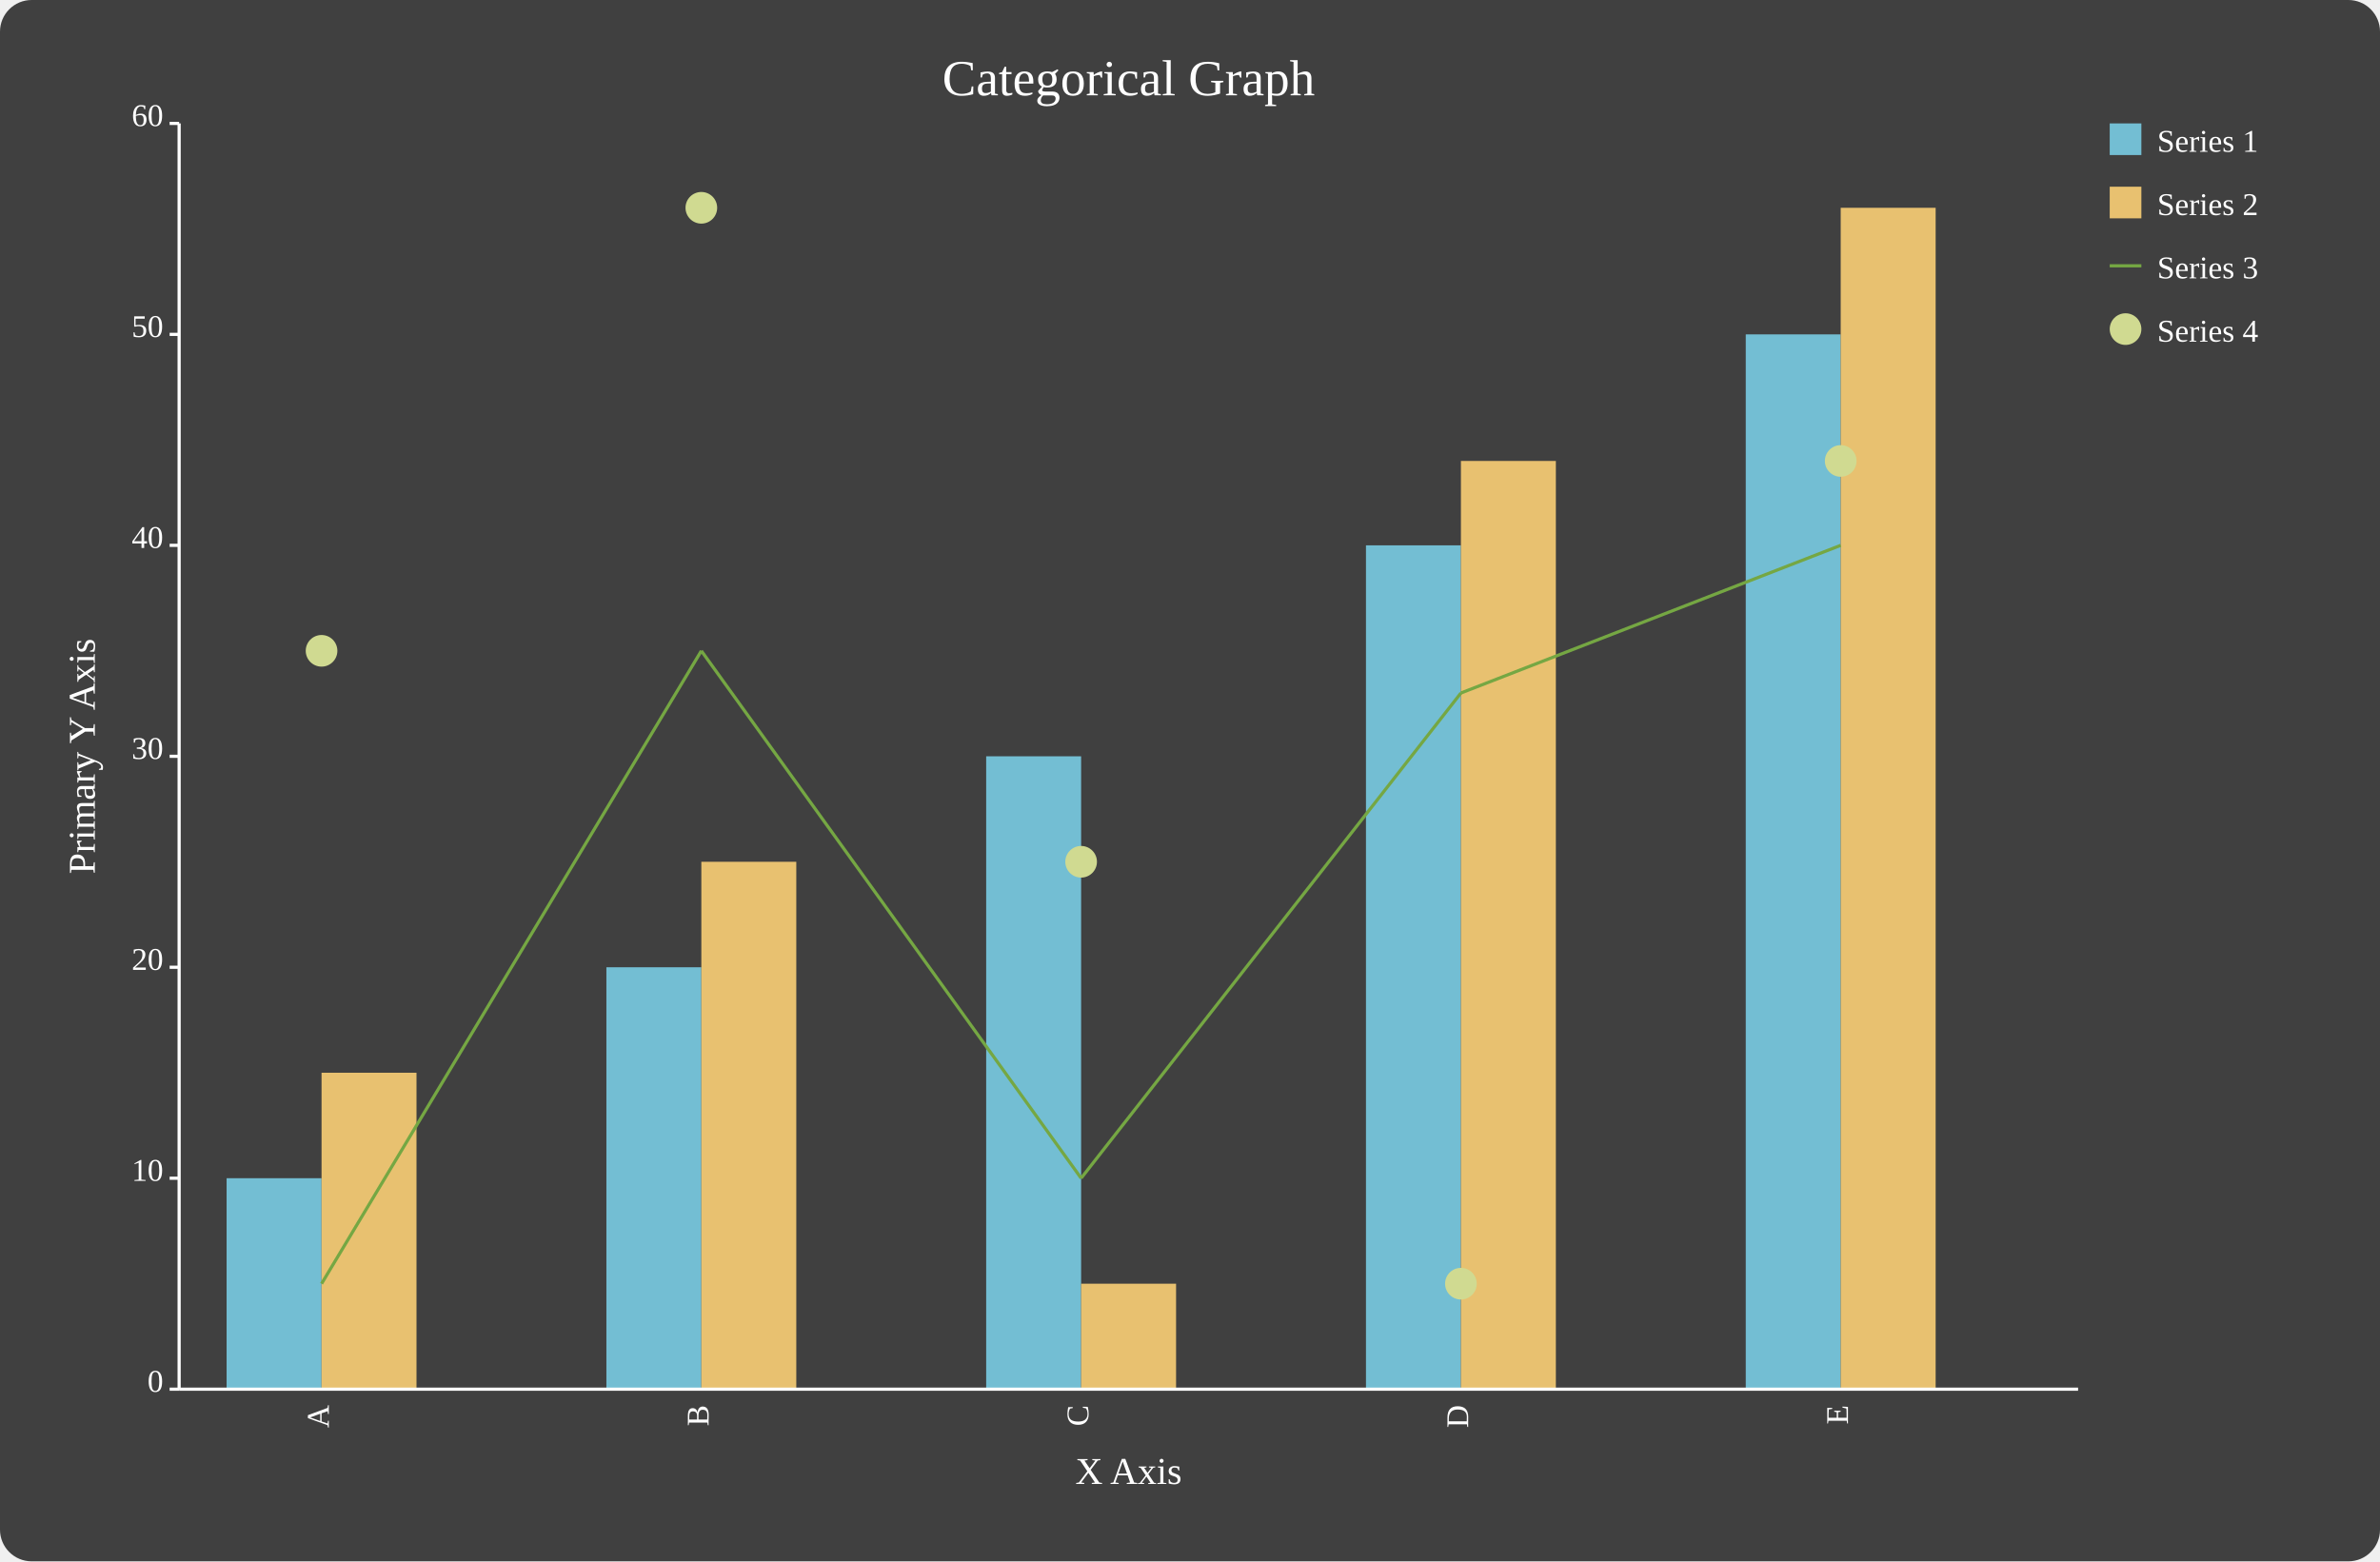
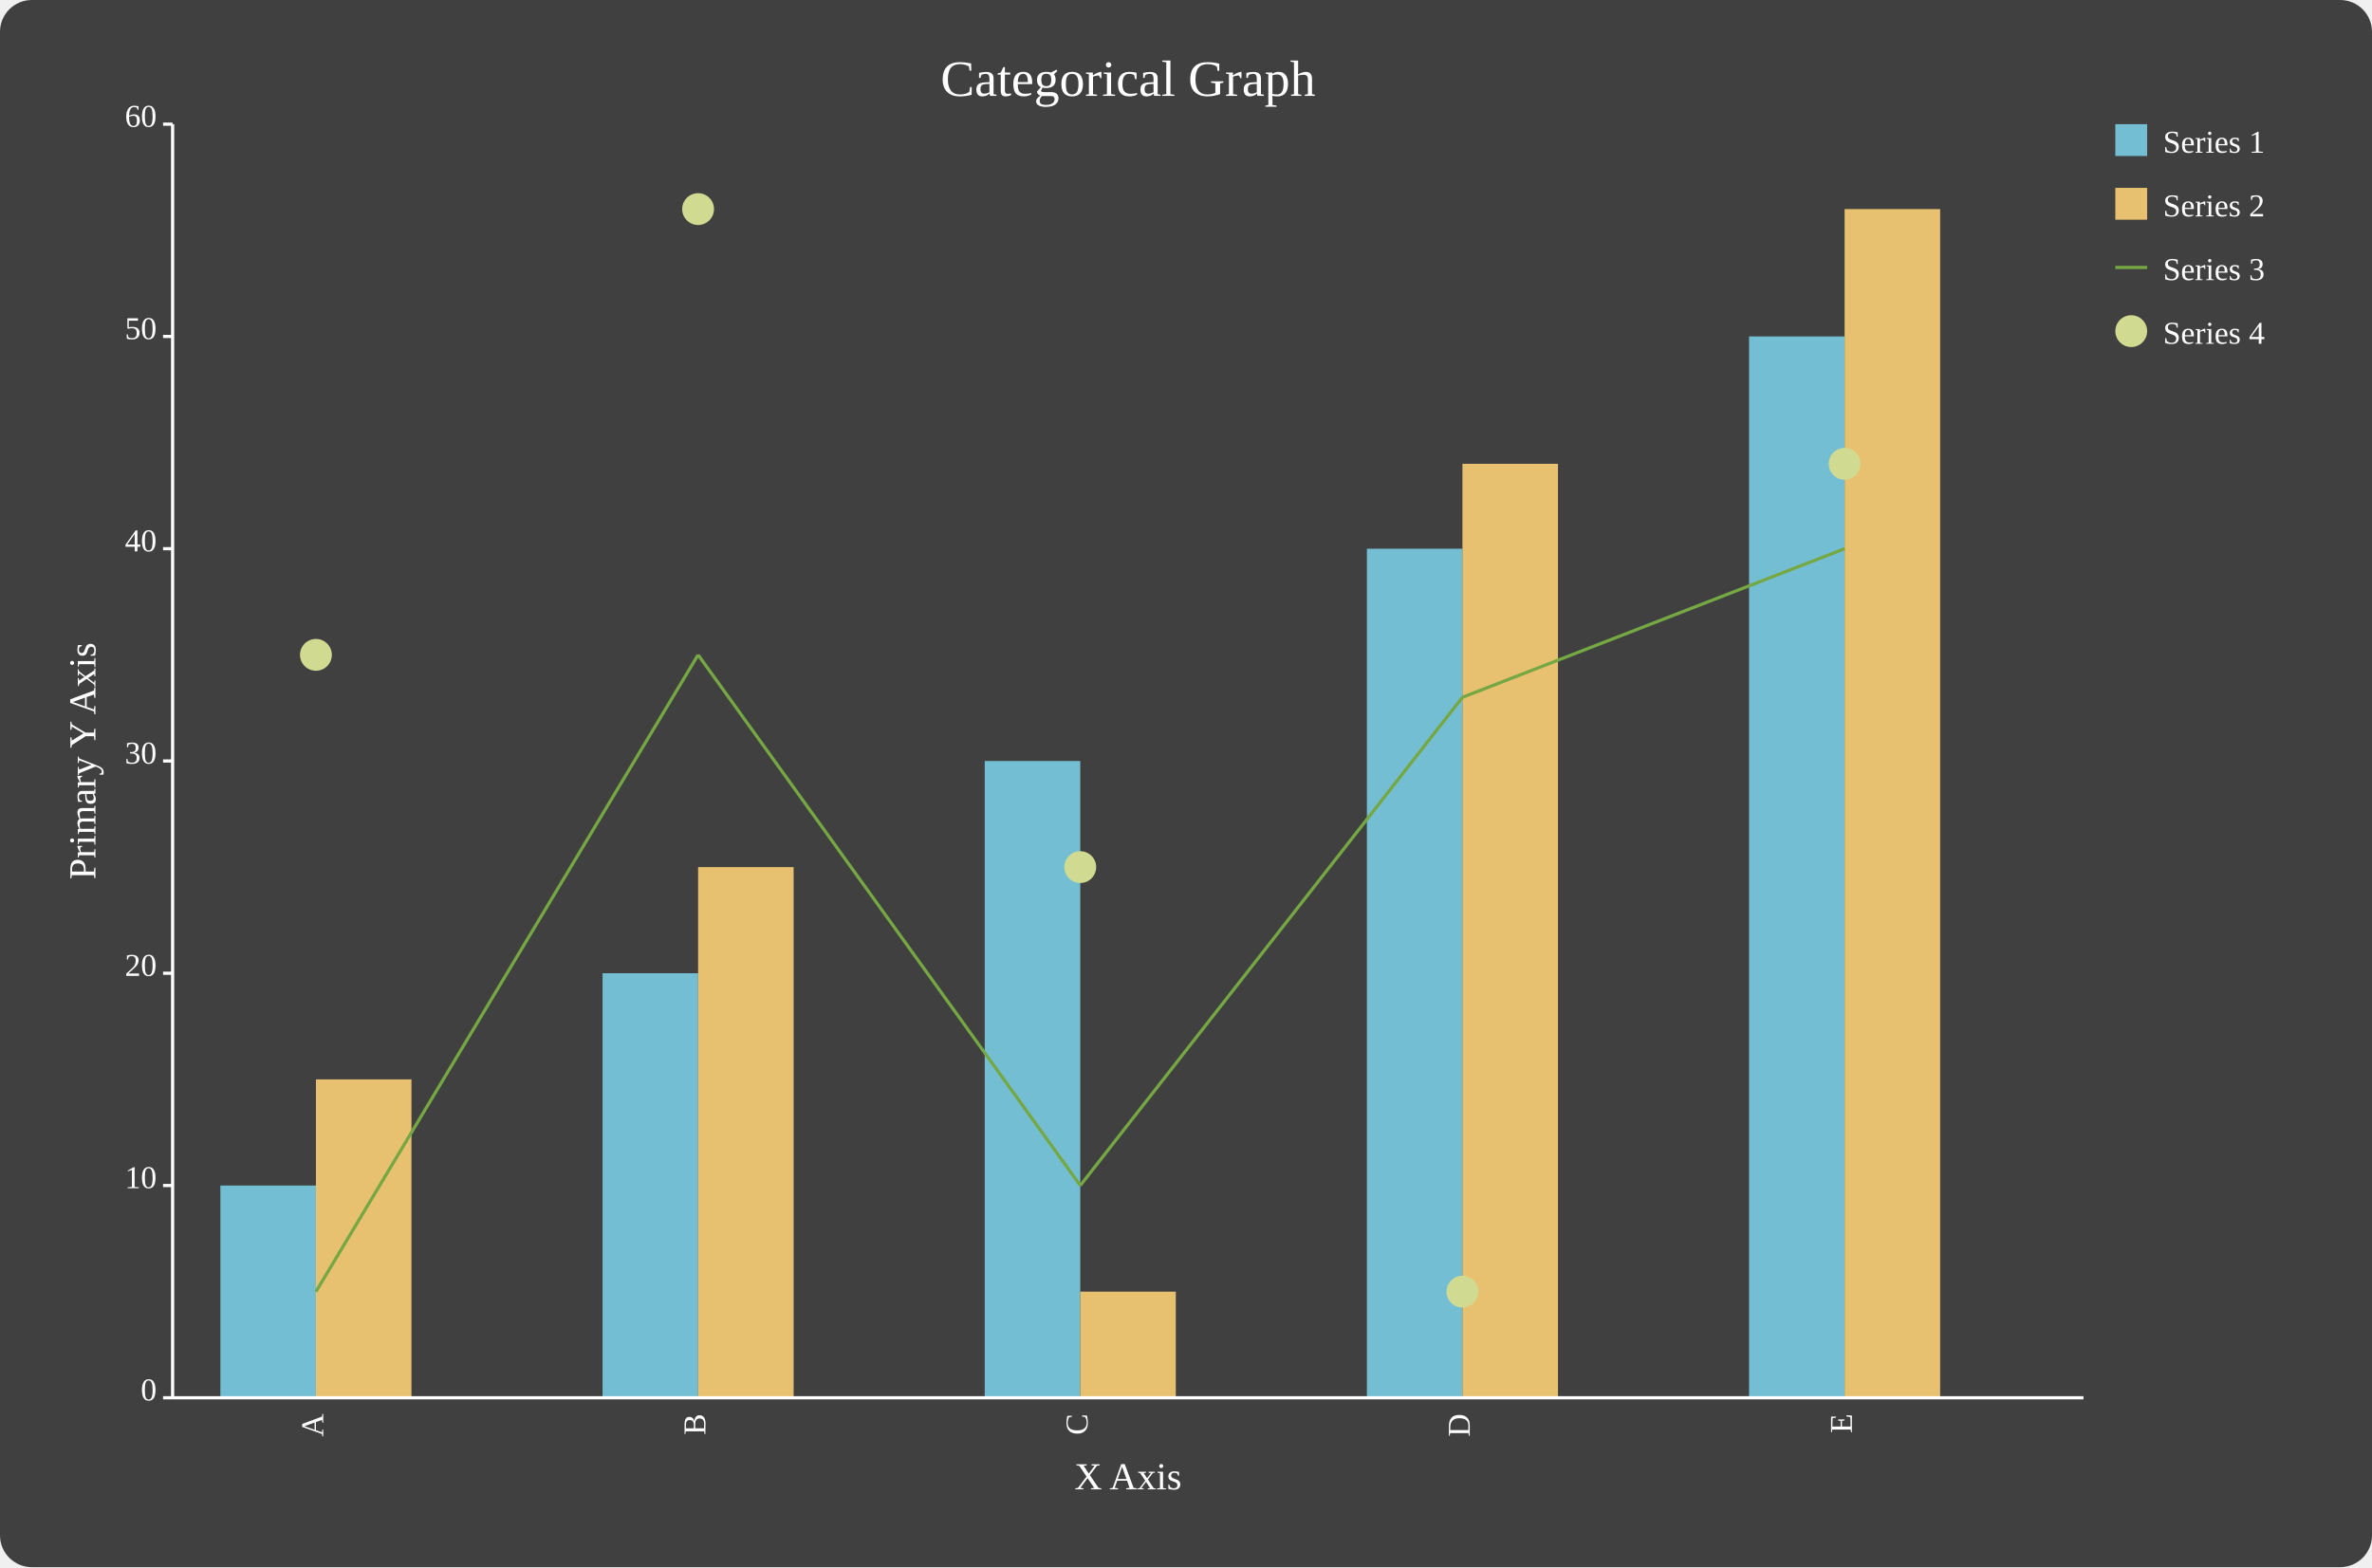
- <svg xmlns="http://www.w3.org/2000/svg" width="752.0" height="493.4" viewBox="-56.6 -39.0 752.0 493.4">
-   <rect x="-56.6" y="-39.0" width="752.0" height="493.4" rx="10" ry="10" fill="#404040" />
+ <svg xmlns="http://www.w3.org/2000/svg" width="744.8" height="492.2" viewBox="-54.2 -39.0 744.8 492.2">
+   <rect x="-54.2" y="-39.0" width="744.8" height="492.2" rx="10" ry="10" fill="#404040" />
  <rect x="15.0" y="333.333" width="30" height="66.667" fill="#73bed3" />
  <rect x="45.0" y="300.0" width="30" height="100.0" fill="#e8c170" />
  <circle cx="45.0" cy="166.667" r="5" fill="#d0da91" />
  <rect x="135.0" y="266.667" width="30" height="133.333" fill="#73bed3" />
  <rect x="165.0" y="233.333" width="30" height="166.667" fill="#e8c170" />
  <line x1="45.0" y1="366.667" x2="165.0" y2="166.667" stroke="#75a743" stroke-width="1" />
  <circle cx="165.0" cy="26.667" r="5" fill="#d0da91" />
  <rect x="255.0" y="200.0" width="30" height="200.0" fill="#73bed3" />
  <rect x="285.0" y="366.667" width="30" height="33.333" fill="#e8c170" />
  <line x1="165.0" y1="166.667" x2="285.0" y2="333.333" stroke="#75a743" stroke-width="1" />
  <circle cx="285.0" cy="233.333" r="5" fill="#d0da91" />
  <rect x="375.0" y="133.333" width="30" height="266.667" fill="#73bed3" />
  <rect x="405.0" y="106.667" width="30" height="293.333" fill="#e8c170" />
  <line x1="285.0" y1="333.333" x2="405.0" y2="180.0" stroke="#75a743" stroke-width="1" />
  <circle cx="405.0" cy="366.667" r="5" fill="#d0da91" />
  <rect x="495.0" y="66.667" width="30" height="333.333" fill="#73bed3" />
  <rect x="525.0" y="26.667" width="30" height="373.333" fill="#e8c170" />
  <line x1="405.0" y1="180.0" x2="525.0" y2="133.333" stroke="#75a743" stroke-width="1" />
  <circle cx="525.0" cy="106.667" r="5" fill="#d0da91" />
  <line x1="0" y1="0" x2="0" y2="400" stroke="#ffffff" stroke-width="1" />
  <line x1="0" y1="400.0" x2="600" y2="400.0" stroke="#ffffff" stroke-width="1" />
  <text x="45.0" y="405" font-size="10" fill="#ffffff" text-anchor="end" dominant-baseline="middle" transform="rotate(-90 45.0 405)">A</text>
  <text x="165.0" y="405" font-size="10" fill="#ffffff" text-anchor="end" dominant-baseline="middle" transform="rotate(-90 165.0 405)">B</text>
  <text x="285.0" y="405" font-size="10" fill="#ffffff" text-anchor="end" dominant-baseline="middle" transform="rotate(-90 285.0 405)">C</text>
  <text x="405.0" y="405" font-size="10" fill="#ffffff" text-anchor="end" dominant-baseline="middle" transform="rotate(-90 405.0 405)">D</text>
  <text x="525.0" y="405" font-size="10" fill="#ffffff" text-anchor="end" dominant-baseline="middle" transform="rotate(-90 525.0 405)">E</text>
  <text x="-5" y="403.0" font-size="10" fill="#ffffff" text-anchor="end" dominant-baseline="text-bottom">0</text>
  <line x1="0" y1="400.0" x2="-3" y2="400.0" stroke="#ffffff" stroke-width="1" />
  <text x="-5" y="336.333" font-size="10" fill="#ffffff" text-anchor="end" dominant-baseline="text-bottom">10</text>
  <line x1="0" y1="333.333" x2="-3" y2="333.333" stroke="#ffffff" stroke-width="1" />
  <text x="-5" y="269.667" font-size="10" fill="#ffffff" text-anchor="end" dominant-baseline="text-bottom">20</text>
  <line x1="0" y1="266.667" x2="-3" y2="266.667" stroke="#ffffff" stroke-width="1" />
  <text x="-5" y="203.0" font-size="10" fill="#ffffff" text-anchor="end" dominant-baseline="text-bottom">30</text>
  <line x1="0" y1="200.0" x2="-3" y2="200.0" stroke="#ffffff" stroke-width="1" />
  <text x="-5" y="136.333" font-size="10" fill="#ffffff" text-anchor="end" dominant-baseline="text-bottom">40</text>
  <line x1="0" y1="133.333" x2="-3" y2="133.333" stroke="#ffffff" stroke-width="1" />
  <text x="-5" y="69.667" font-size="10" fill="#ffffff" text-anchor="end" dominant-baseline="text-bottom">50</text>
  <line x1="0" y1="66.667" x2="-3" y2="66.667" stroke="#ffffff" stroke-width="1" />
  <text x="-5" y="3.0" font-size="10" fill="#ffffff" text-anchor="end" dominant-baseline="text-bottom">60</text>
  <line x1="0" y1="0.0" x2="-3" y2="0.0" stroke="#ffffff" stroke-width="1" />
-   <text x="300.0" y="427.2" font-size="12" fill="#ffffff" text-anchor="middle" dominant-baseline="middle">X Axis</text>
-   <text x="-29.4" y="200.0" font-size="12" fill="#ffffff" text-anchor="middle" dominant-baseline="middle" transform="rotate(-90 -29.4 200.0)">Primary Y Axis</text>
+   <text x="300.0" y="426.0" font-size="12" fill="#ffffff" text-anchor="middle" dominant-baseline="middle">X Axis</text>
+   <text x="-27.0" y="200.0" font-size="12" fill="#ffffff" text-anchor="middle" dominant-baseline="middle" transform="rotate(-90 -27.0 200.0)">Primary Y Axis</text>
  <rect x="610" y="0" width="10" height="10" fill="#73bed3" />
  <text x="625.0" y="6.667" font-size="10" fill="#ffffff" text-anchor="start" dominant-baseline="middle">Series 1</text>
  <rect x="610" y="20" width="10" height="10" fill="#e8c170" />
  <text x="625.0" y="26.667" font-size="10" fill="#ffffff" text-anchor="start" dominant-baseline="middle">Series 2</text>
  <line x1="610" y1="45.0" x2="620" y2="45.0" stroke="#75a743" stroke-width="1" />
  <text x="625.0" y="46.667" font-size="10" fill="#ffffff" text-anchor="start" dominant-baseline="middle">Series 3</text>
  <circle cx="615.0" cy="65.0" r="5" fill="#d0da91" />
  <text x="625.0" y="66.667" font-size="10" fill="#ffffff" text-anchor="start" dominant-baseline="middle">Series 4</text>
  <text x="300.0" y="-19.0" font-size="16" fill="#ffffff" text-anchor="middle" dominant-baseline="text-top">Categorical Graph</text>
</svg>
